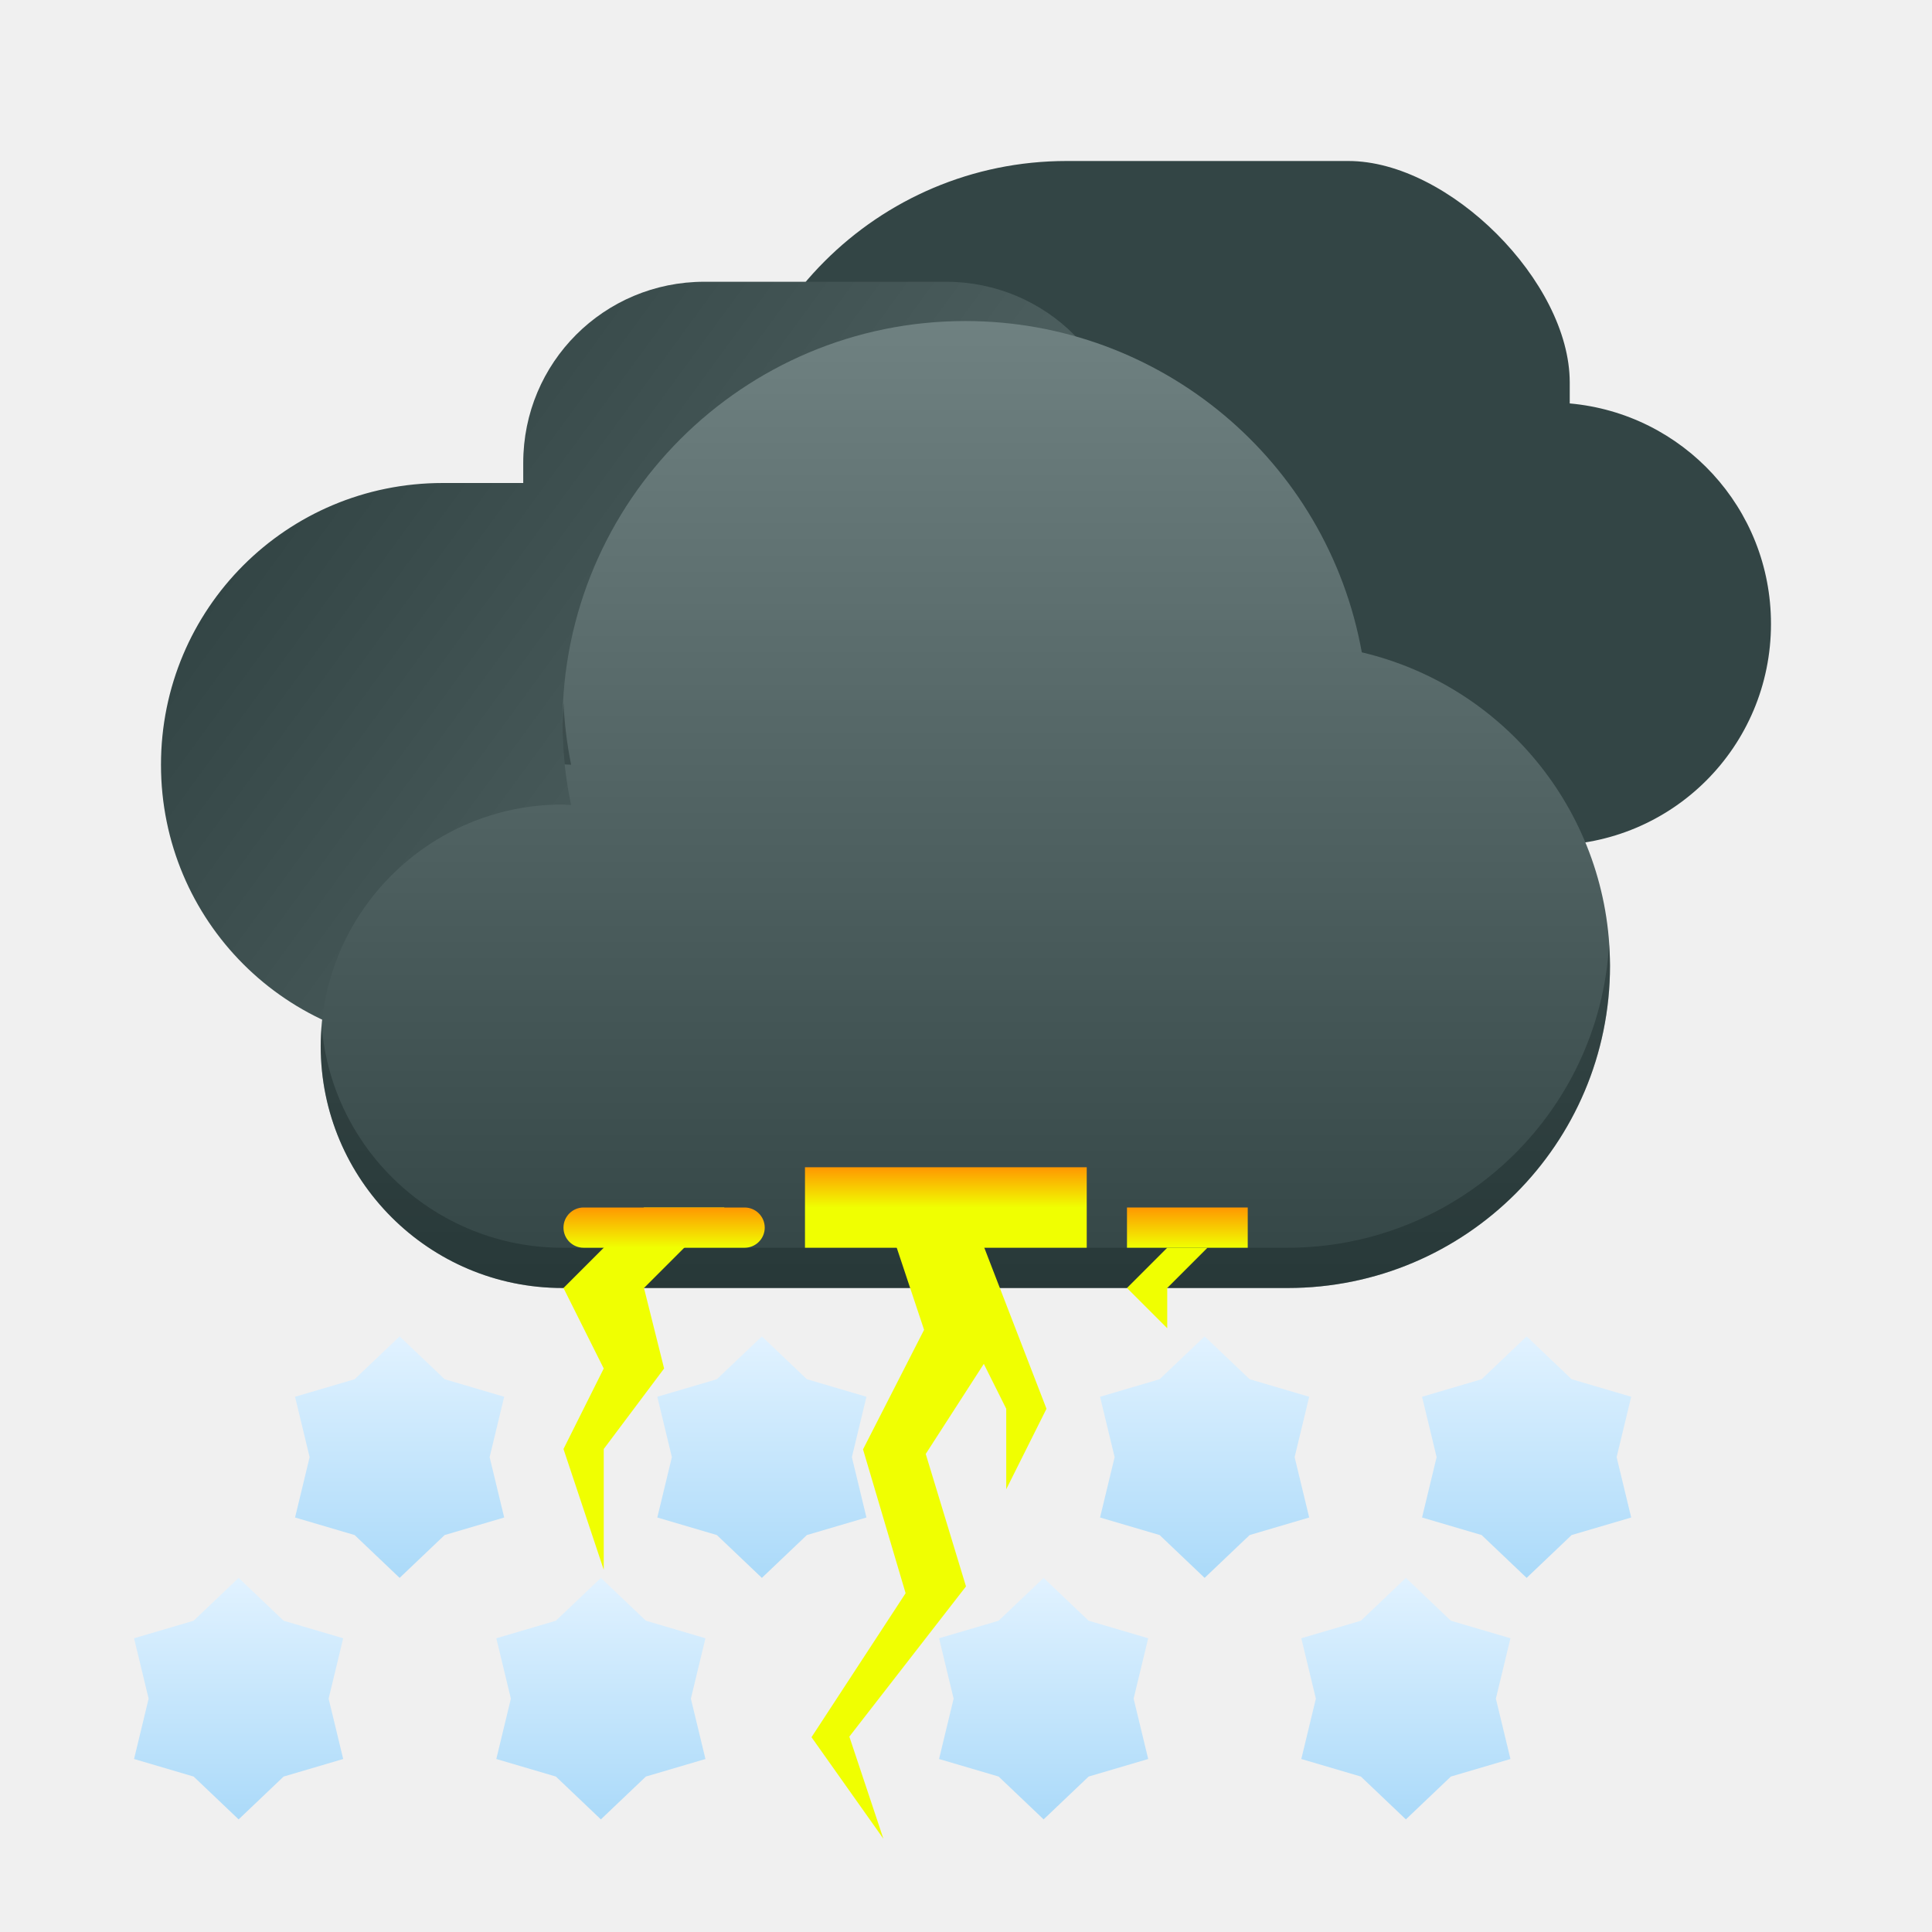
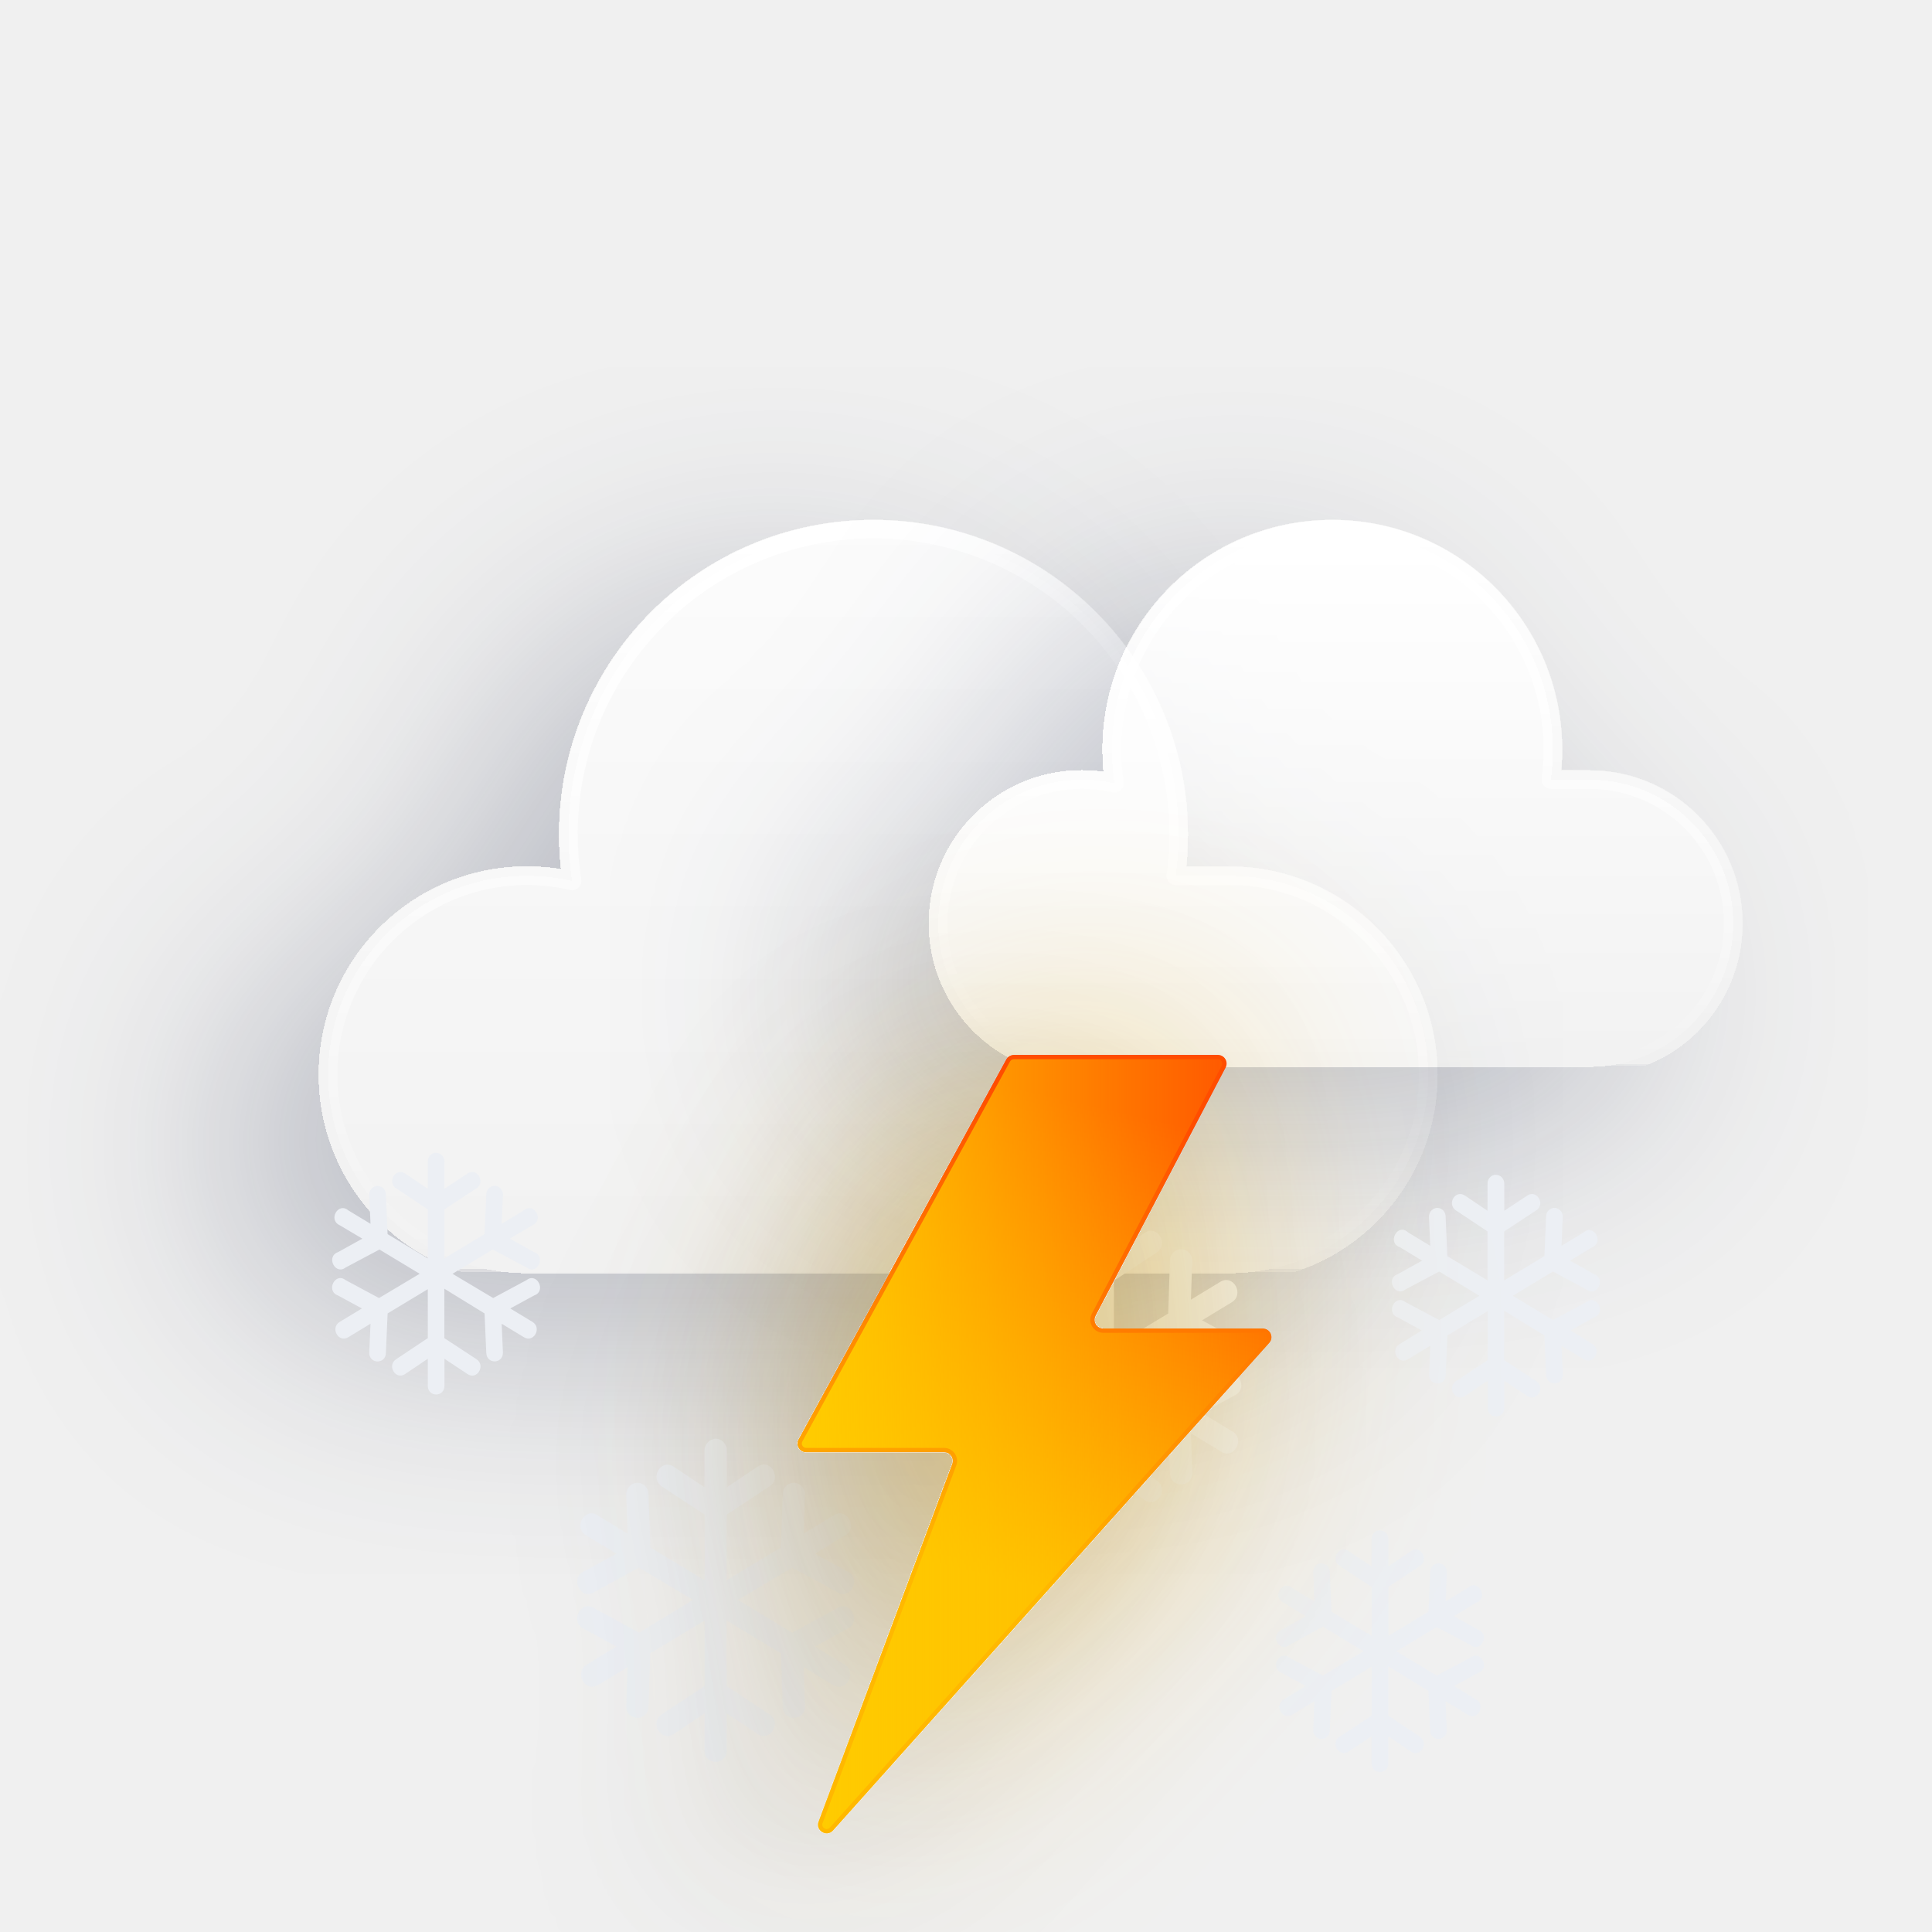
- <svg xmlns="http://www.w3.org/2000/svg" xmlns:xlink="http://www.w3.org/1999/xlink" width="48" height="48">
-   <defs>
-     <linearGradient id="0">
-       <stop stop-color="#f0ff01" />
-       <stop offset="1" stop-color="#ff9701" />
+ <svg xmlns="http://www.w3.org/2000/svg" xmlns:xlink="http://www.w3.org/1999/xlink" enable-background="new" viewBox="0 0 48 48" version="1.1" id="svg6">
+   <defs id="defs6">
+     <filter id="filter0_d_2_127" x="340" y="419" width="338" height="261" filterUnits="userSpaceOnUse" color-interpolation-filters="sRGB">
+       <feFlood flood-opacity="0" result="BackgroundImageFix" id="feFlood11" />
+       <feColorMatrix in="SourceAlpha" type="matrix" values="0 0 0 0 0 0 0 0 0 0 0 0 0 0 0 0 0 0 127 0" result="hardAlpha" id="feColorMatrix11" />
+       <feOffset dx="-21" dy="15" id="feOffset11" />
+       <feGaussianBlur stdDeviation="25" id="feGaussianBlur11" />
+       <feComposite in2="hardAlpha" operator="out" id="feComposite11" />
+       <feColorMatrix type="matrix" values="0 0 0 0 0.114 0 0 0 0 0.149 0 0 0 0 0.275 0 0 0 0.25 0" id="feColorMatrix12" />
+       <feBlend mode="normal" in2="BackgroundImageFix" result="effect1_dropShadow_2_127" id="feBlend12" />
+       <feBlend mode="normal" in="SourceGraphic" in2="effect1_dropShadow_2_127" result="shape" id="feBlend13" />
+     </filter>
+     <linearGradient id="paint0_linear_2_127" x1="530" y1="402.5" x2="530" y2="637.5" gradientUnits="userSpaceOnUse">
+       <stop stop-color="white" id="stop23" />
+       <stop offset="1" stop-color="white" stop-opacity="0" id="stop24" />
    </linearGradient>
-     <linearGradient xlink:href="#2" id="1" y1="511.798" x2="0" y2="535.798" gradientUnits="userSpaceOnUse" gradientTransform="translate(-5,-4)" />
-     <linearGradient id="2">
-       <stop stop-color="#6f8181" />
-       <stop offset="1" stop-color="#334545" />
+     <linearGradient id="paint1_linear_2_127" x1="530" y1="454" x2="530" y2="615" gradientUnits="userSpaceOnUse">
+       <stop stop-color="white" id="stop25" />
+       <stop offset="1" stop-color="white" stop-opacity="0" id="stop26" />
    </linearGradient>
-     <linearGradient xlink:href="#0" id="3" y1="529.798" x2="0" y2="528.798" gradientUnits="userSpaceOnUse" gradientTransform="translate(-4,0)" />
-     <linearGradient xlink:href="#0" id="4" y1="530.798" x2="0" y2="529.798" gradientUnits="userSpaceOnUse" gradientTransform="translate(-4,0)" />
-     <linearGradient gradientTransform="translate(384.5714,499.798)" xlink:href="#2" id="5" x1="34" y1="34" x2="8" y2="15" gradientUnits="userSpaceOnUse" />
-     <linearGradient id="6" x2="0" y1="529.8" y2="528.8" gradientUnits="userSpaceOnUse" xlink:href="#1" />
-     <linearGradient id="7" x2="0" y1="530.8" y2="529.8" gradientUnits="userSpaceOnUse" xlink:href="#1" />
-     <linearGradient id="8">
-       <stop stop-color="#abdaf9" />
-       <stop offset="1" stop-color="#e1f2ff" />
+     <mask id="path-1-inside-1_2_127" fill="#ffffff">
+       <path fill-rule="evenodd" clip-rule="evenodd" d="m 605.5,614.997 c 0.166,0.002 0.333,0.003 0.5,0.003 23.748,0 43,-19.252 43,-43 0,-23.748 -19.252,-43 -43,-43 -0.167,0 -0.334,10e-4 -0.5,0.003 V 529 h -11.109 c 0.402,-2.943 0.609,-5.947 0.609,-9 0,-36.451 -29.549,-66 -66,-66 -36.451,0 -66,29.549 -66,66 0,3.439 0.263,6.817 0.77,10.115 C 460.631,529.386 457.361,529 454,529 c -23.748,0 -43,19.252 -43,43 0,23.748 19.252,43 43,43 0.168,0 0.335,-10e-4 0.502,-0.003 L 454.5,615 h 151 z" id="path1-3" />
+     </mask>
+     <filter id="filter1_d_2_127" x="472" y="419" width="272" height="216.353" filterUnits="userSpaceOnUse" color-interpolation-filters="sRGB">
+       <feFlood flood-opacity="0" result="BackgroundImageFix" id="feFlood13" />
+       <feColorMatrix in="SourceAlpha" type="matrix" values="0 0 0 0 0 0 0 0 0 0 0 0 0 0 0 0 0 0 127 0" result="hardAlpha" id="feColorMatrix13" />
+       <feOffset dx="-21" dy="15" id="feOffset13" />
+       <feGaussianBlur stdDeviation="25" id="feGaussianBlur13" />
+       <feComposite in2="hardAlpha" operator="out" id="feComposite13" />
+       <feColorMatrix type="matrix" values="0 0 0 0 0.113 0 0 0 0 0.149 0 0 0 0 0.275 0 0 0 0.25 0" id="feColorMatrix14" />
+       <feBlend mode="normal" in2="BackgroundImageFix" result="effect1_dropShadow_2_127" id="feBlend14" />
+       <feBlend mode="normal" in="SourceGraphic" in2="effect1_dropShadow_2_127" result="shape" id="feBlend15" />
+     </filter>
+     <linearGradient id="paint2_linear_2_127" x1="637" y1="457.5" x2="637" y2="583.5" gradientUnits="userSpaceOnUse">
+       <stop stop-color="white" id="stop27" />
+       <stop offset="1" stop-color="white" stop-opacity="0" id="stop28" />
    </linearGradient>
-     <linearGradient xlink:href="#8" id="9" y1="539" x2="0" y2="533" gradientUnits="userSpaceOnUse" />
-     <linearGradient gradientTransform="translate(4,6)" xlink:href="#8" id="10" y1="539" x2="0" y2="533" gradientUnits="userSpaceOnUse" />
+     <linearGradient id="paint3_linear_2_127" x1="629" y1="454" x2="629" y2="570.353" gradientUnits="userSpaceOnUse">
+       <stop stop-color="white" id="stop29" />
+       <stop offset="1" stop-color="white" stop-opacity="0" id="stop30" />
+     </linearGradient>
+     <mask id="path-3-inside-2_2_127" fill="#ffffff">
+       <path fill-rule="evenodd" clip-rule="evenodd" d="m 683.563,570.351 c 0.12,10e-4 0.241,0.002 0.361,0.002 17.163,0 31.076,-13.913 31.076,-31.076 0,-17.162 -13.913,-31.075 -31.076,-31.075 -0.12,0 -0.241,0 -0.361,0.002 v -0.002 h -8.028 c 0.29,-2.127 0.44,-4.298 0.44,-6.505 0,-26.342 -21.355,-47.697 -47.698,-47.697 -26.342,0 -47.697,21.355 -47.697,47.697 0,2.486 0.19,4.927 0.556,7.31 -2.268,-0.527 -4.632,-0.805 -7.06,-0.805 -17.163,0 -31.076,13.913 -31.076,31.075 0,17.163 13.913,31.076 31.076,31.076 0.121,0 0.242,-10e-4 0.363,-0.002 l -0.002,0.002 h 109.126 z" id="path4-6" />
+     </mask>
+     <filter id="filter2_dd_2_127" x="421.002" y="537.031" width="253.4" height="149.955" filterUnits="userSpaceOnUse" color-interpolation-filters="sRGB">
+       <feFlood flood-opacity="0" result="BackgroundImageFix" id="feFlood15" />
+       <feColorMatrix in="SourceAlpha" type="matrix" values="0 0 0 0 0 0 0 0 0 0 0 0 0 0 0 0 0 0 127 0" result="hardAlpha" id="feColorMatrix15" />
+       <feOffset dx="-21" dy="15" id="feOffset15" />
+       <feGaussianBlur stdDeviation="25" id="feGaussianBlur15" />
+       <feComposite in2="hardAlpha" operator="out" id="feComposite15" />
+       <feColorMatrix type="matrix" values="0 0 0 0 0.113 0 0 0 0 0.149 0 0 0 0 0.275 0 0 0 0.25 0" id="feColorMatrix16" />
+       <feBlend mode="normal" in2="BackgroundImageFix" result="effect1_dropShadow_2_127" id="feBlend16" />
+       <feColorMatrix in="SourceAlpha" type="matrix" values="0 0 0 0 0 0 0 0 0 0 0 0 0 0 0 0 0 0 127 0" result="hardAlpha" id="feColorMatrix17" />
+       <feOffset dy="-7" id="feOffset17" />
+       <feGaussianBlur stdDeviation="20.5" id="feGaussianBlur17" />
+       <feComposite in2="hardAlpha" operator="out" id="feComposite17" />
+       <feColorMatrix type="matrix" values="0 0 0 0 0.138 0 0 0 0 0.741 0 0 0 0 1 0 0 0 0.3 0" id="feColorMatrix18" />
+       <feBlend mode="normal" in2="effect1_dropShadow_2_127" result="effect2_dropShadow_2_127" id="feBlend18" />
+       <feBlend mode="normal" in="SourceGraphic" in2="effect2_dropShadow_2_127" result="shape" id="feBlend19" />
+     </filter>
+     <linearGradient id="paint4_linear_2_127" x1="515.905" y1="573.585" x2="501.359" y2="621.404" gradientUnits="userSpaceOnUse">
+       <stop stop-color="#138EFF" id="stop31" />
+       <stop offset="1" stop-color="#00E0FF" id="stop32" />
+     </linearGradient>
+     <linearGradient id="paint5_linear_2_127" x1="515.905" y1="573.585" x2="501.359" y2="621.404" gradientUnits="userSpaceOnUse">
+       <stop stop-color="white" id="stop33" />
+       <stop offset="1" stop-color="white" stop-opacity="0" id="stop34" />
+     </linearGradient>
+     <linearGradient id="paint6_linear_2_127" x1="573.413" y1="573.585" x2="558.867" y2="621.404" gradientUnits="userSpaceOnUse">
+       <stop stop-color="#138EFF" id="stop35" />
+       <stop offset="1" stop-color="#00E0FF" id="stop36" />
+     </linearGradient>
+     <linearGradient id="paint7_linear_2_127" x1="573.413" y1="573.585" x2="558.867" y2="621.404" gradientUnits="userSpaceOnUse">
+       <stop stop-color="white" id="stop37" />
+       <stop offset="1" stop-color="white" stop-opacity="0" id="stop38" />
+     </linearGradient>
+     <linearGradient id="paint8_linear_2_127" x1="630.92" y1="573.585" x2="616.374" y2="621.404" gradientUnits="userSpaceOnUse">
+       <stop stop-color="#138EFF" id="stop39" />
+       <stop offset="1" stop-color="#00E0FF" id="stop40" />
+     </linearGradient>
+     <linearGradient id="paint9_linear_2_127" x1="630.92" y1="573.585" x2="616.374" y2="621.404" gradientUnits="userSpaceOnUse">
+       <stop stop-color="white" id="stop41" />
+       <stop offset="1" stop-color="white" stop-opacity="0" id="stop42" />
+     </linearGradient>
+     <filter id="filter3_dd_2_127" x="436.175" y="582.551" width="186.972" height="149.955" filterUnits="userSpaceOnUse" color-interpolation-filters="sRGB">
+       <feFlood flood-opacity="0" result="BackgroundImageFix" id="feFlood19" />
+       <feColorMatrix in="SourceAlpha" type="matrix" values="0 0 0 0 0 0 0 0 0 0 0 0 0 0 0 0 0 0 127 0" result="hardAlpha" id="feColorMatrix19" />
+       <feOffset dx="-21" dy="15" id="feOffset19" />
+       <feGaussianBlur stdDeviation="25" id="feGaussianBlur19" />
+       <feComposite in2="hardAlpha" operator="out" id="feComposite19" />
+       <feColorMatrix type="matrix" values="0 0 0 0 0.113 0 0 0 0 0.149 0 0 0 0 0.275 0 0 0 0.25 0" id="feColorMatrix20" />
+       <feBlend mode="normal" in2="BackgroundImageFix" result="effect1_dropShadow_2_127" id="feBlend20" />
+       <feColorMatrix in="SourceAlpha" type="matrix" values="0 0 0 0 0 0 0 0 0 0 0 0 0 0 0 0 0 0 127 0" result="hardAlpha" id="feColorMatrix21" />
+       <feOffset dy="-7" id="feOffset21" />
+       <feGaussianBlur stdDeviation="20.5" id="feGaussianBlur21" />
+       <feComposite in2="hardAlpha" operator="out" id="feComposite21" />
+       <feColorMatrix type="matrix" values="0 0 0 0 0.138 0 0 0 0 0.741 0 0 0 0 1 0 0 0 0.3 0" id="feColorMatrix22" />
+       <feBlend mode="normal" in2="effect1_dropShadow_2_127" result="effect2_dropShadow_2_127" id="feBlend22" />
+       <feBlend mode="normal" in="SourceGraphic" in2="effect2_dropShadow_2_127" result="shape" id="feBlend23" />
+     </filter>
+     <linearGradient id="paint10_linear_2_127" x1="531.079" y1="619.105" x2="516.533" y2="666.925" gradientUnits="userSpaceOnUse">
+       <stop stop-color="#138EFF" id="stop43" />
+       <stop offset="1" stop-color="#00E0FF" id="stop44" />
+     </linearGradient>
+     <linearGradient id="paint11_linear_2_127" x1="531.079" y1="619.105" x2="516.533" y2="666.925" gradientUnits="userSpaceOnUse">
+       <stop stop-color="white" id="stop45" />
+       <stop offset="1" stop-color="white" stop-opacity="0" id="stop46" />
+     </linearGradient>
+     <linearGradient id="paint12_linear_2_127" x1="579.666" y1="619.105" x2="565.12" y2="666.925" gradientUnits="userSpaceOnUse">
+       <stop stop-color="#138EFF" id="stop47" />
+       <stop offset="1" stop-color="#00E0FF" id="stop48" />
+     </linearGradient>
+     <linearGradient id="paint13_linear_2_127" x1="579.666" y1="619.105" x2="565.12" y2="666.925" gradientUnits="userSpaceOnUse">
+       <stop stop-color="white" id="stop49" />
+       <stop offset="1" stop-color="white" stop-opacity="0" id="stop50" />
+     </linearGradient>
+     <filter id="filter0_dd_2_148" x="417.369" y="464" width="241.162" height="305.265" filterUnits="userSpaceOnUse" color-interpolation-filters="sRGB">
+       <feFlood flood-opacity="0" result="BackgroundImageFix" id="feFlood8" />
+       <feColorMatrix in="SourceAlpha" type="matrix" values="0 0 0 0 0 0 0 0 0 0 0 0 0 0 0 0 0 0 127 0" result="hardAlpha" id="feColorMatrix8" />
+       <feOffset dx="-21" dy="15" id="feOffset8" />
+       <feGaussianBlur stdDeviation="25" id="feGaussianBlur8" />
+       <feComposite in2="hardAlpha" operator="out" id="feComposite8" />
+       <feColorMatrix type="matrix" values="0 0 0 0 0.113 0 0 0 0 0.149 0 0 0 0 0.275 0 0 0 0.25 0" id="feColorMatrix9" />
+       <feBlend mode="normal" in2="BackgroundImageFix" result="effect1_dropShadow_2_148" id="feBlend9" />
+       <feColorMatrix in="SourceAlpha" type="matrix" values="0 0 0 0 0 0 0 0 0 0 0 0 0 0 0 0 0 0 127 0" result="hardAlpha" id="feColorMatrix10" />
+       <feOffset id="feOffset10" />
+       <feGaussianBlur stdDeviation="30.5" id="feGaussianBlur10" />
+       <feComposite in2="hardAlpha" operator="out" id="feComposite10" />
+       <feColorMatrix type="matrix" values="0 0 0 0 1 0 0 0 0 0.722 0 0 0 0 0.004 0 0 0 0.49 0" id="feColorMatrix11-3" />
+       <feBlend mode="normal" in2="effect1_dropShadow_2_148" result="effect2_dropShadow_2_148" id="feBlend11" />
+       <feBlend mode="normal" in="SourceGraphic" in2="effect2_dropShadow_2_148" result="shape" id="feBlend12-6" />
+     </filter>
+     <linearGradient id="paint0_linear_2_148" x1="554.5" y1="536" x2="529.5" y2="644.5" gradientUnits="userSpaceOnUse">
+       <stop stop-color="#FF4D00" id="stop16" />
+       <stop offset="1" stop-color="#FFB800" id="stop17" />
+     </linearGradient>
+     <linearGradient xlink:href="#linearGradient1" id="linearGradient2" x1="488.383" y1="614.619" x2="597.522" y2="614.619" gradientUnits="userSpaceOnUse" />
+     <linearGradient id="linearGradient1">
+       <stop style="stop-color:#ffcc00;stop-opacity:1;" offset="0" id="stop1" />
+       <stop style="stop-color:#ffcc00;stop-opacity:0;" offset="1" id="stop2" />
+     </linearGradient>
+     <linearGradient id="paint1_linear_2_148" x1="521" y1="643" x2="566.5" y2="545.5" gradientUnits="userSpaceOnUse">
+       <stop stop-color="white" id="stop18" offset="0" style="stop-color:#ffcc00;stop-opacity:1;" />
+       <stop offset="1" stop-color="white" stop-opacity="0" id="stop19" style="stop-color:#ffcc00;stop-opacity:1" />
+     </linearGradient>
  </defs>
-   <g transform="translate(-384.5714,-499.798)">
-     <g transform="translate(0,-4)">
-       <path d="m 411.071,507.798 c -4.694,-10e-6 -8.5,3.806 -8.5,8.5 -1e-5,4.694 1.545,8.5 1.545,8.5 l 18.955,0 c 3.047,0 5.5,-2.453 5.5,-5.5 0,-2.878 -2.189,-5.225 -5,-5.477 l 0,-0.523 c 0,-2.5 -3,-5.5 -5.5,-5.5 0,0 -4.995,-3.1e-4 -7,0 z" fill="#334545" />
-       <path d="m 402.071,510.798 c -2.493,0 -4.5,2.007 -4.5,4.5 l 0,0.5 -2,0 c -3.878,0 -7,3.122 -7,7 0,3.878 3.122,7 7,7 l 16,0 c 3.878,0 7,-3.122 7,-7 0,-3.537 -2.601,-6.438 -6,-6.922 l 0,-0.578 c 0,-2.493 -2.007,-4.5 -4.5,-4.5 l -6,0 z" fill="url(#5)" />
-     </g>
-     <g>
-       <path d="m 390.5,539 1.118,1.064 1.48,0.436 -0.362,1.5 0.362,1.5 -1.48,0.436 -1.118,1.064 -1.118,-1.064 -1.48,-0.436 0.362,-1.5 -0.362,-1.5 1.48,-0.436 z" fill="url(#10)" />
-       <path d="m 394.5,533 1.118,1.064 1.48,0.436 -0.362,1.5 0.362,1.5 -1.48,0.436 -1.118,1.064 -1.118,-1.064 -1.48,-0.436 0.362,-1.5 -0.362,-1.5 1.48,-0.436 z" fill="url(#9)" />
-       <path d="m 399.5,539 1.118,1.064 1.48,0.436 -0.362,1.5 0.362,1.5 -1.48,0.436 -1.118,1.064 -1.118,-1.064 -1.48,-0.436 0.362,-1.5 -0.362,-1.5 1.48,-0.436 z" fill="url(#10)" />
-       <path d="m 403.5,533 1.118,1.064 1.48,0.436 -0.362,1.5 0.362,1.5 -1.48,0.436 -1.118,1.064 -1.118,-1.064 -1.48,-0.436 0.362,-1.5 -0.362,-1.5 1.48,-0.436 z" fill="url(#9)" />
-       <path d="m 410.5,539 1.118,1.064 1.48,0.436 -0.362,1.5 0.362,1.5 -1.48,0.436 -1.118,1.064 -1.118,-1.064 -1.48,-0.436 0.362,-1.5 -0.362,-1.5 1.48,-0.436 z" fill="url(#10)" />
-       <path d="m 414.5,533 1.118,1.064 1.48,0.436 -0.362,1.5 0.362,1.5 -1.48,0.436 -1.118,1.064 -1.118,-1.064 -1.48,-0.436 0.362,-1.5 -0.362,-1.5 1.48,-0.436 z" fill="url(#9)" />
-       <path d="m 419.5,539 1.118,1.064 1.48,0.436 -0.362,1.5 0.362,1.5 -1.48,0.436 -1.118,1.064 -1.118,-1.064 -1.48,-0.436 0.362,-1.5 -0.362,-1.5 1.48,-0.436 z" fill="url(#10)" />
-       <path d="m 422.5,533 1.118,1.064 1.48,0.436 -0.362,1.5 0.362,1.5 -1.48,0.436 -1.118,1.064 -1.118,-1.064 -1.48,-0.436 0.362,-1.5 -0.362,-1.5 1.48,-0.436 z" fill="url(#9)" />
-     </g>
-     <g color="#4d4d4d">
-       <path d="m 408.555,507.774 a 10.01,10.01 0 0 1 9.85,8.231 8.008,8.008 0 0 1 6.166,7.785 8.008,8.008 0 0 1 -8.008,8.008 l -18.018,0 a 6.006,6.006 0 0 1 -6.006,-6.006 6.006,6.006 0 0 1 6.006,-6.006 6.006,6.006 0 0 1 0.215,0.012 10.01,10.01 0 0 1 -0.215,-2.014 10.01,10.01 0 0 1 10.01,-10.01 z" fill="url(#1)" />
-       <path d="m 398.571,517.261 a 10.01,10.01 0 0 0 -0.025,0.523 10.01,10.01 0 0 0 0.055,1.006 6.006,6.006 0 0 1 0.16,0.008 10.01,10.01 0 0 1 -0.189,-1.537 z m 25.977,6.021 a 8.008,8.008 0 0 1 -7.984,7.516 l -18.018,0 a 6.006,6.006 0 0 1 -5.982,-5.496 6.006,6.006 0 0 0 -0.023,0.49 6.006,6.006 0 0 0 6.006,6.006 l 18.018,0 a 8.008,8.008 0 0 0 8.008,-8.008 8.008,8.008 0 0 0 -0.023,-0.508 z" opacity="0.4" fill="#172525" />
-     </g>
-     <g fill="#f0ff01">
-       <path d="m 406.306,529.165 0.316,0.947 0.908,2.725 -1.517,2.97 1.058,3.574 -2.338,3.577 1.786,2.523 -0.846,-2.537 2.898,-3.732 -1,-3.291 1.443,-2.238 0.557,1.115 0,2 1,-2 -2.053,-5.316 z" shape-rendering="auto" mix-blend-mode="normal" color-interpolation-filters="linearRGB" isolation="auto" white-space="normal" solid-opacity="1" image-rendering="auto" solid-color="#000000" color="#000000" color-rendering="auto" color-interpolation="sRGB" />
-       <path d="m 400.571,529.798 -2,2 1,2 -1,2 1,3 0,-3 1.5,-2 -0.5,-2 2,-2 z" />
-       <path d="m 413.571,530.798 -1,1 1,1 0,-1 1,-1 z" />
-     </g>
-     <rect width="7" height="2" x="404.571" y="528.798" ry="1" rx="0" fill="url(#3)" />
-     <g fill="url(#4)">
-       <rect width="3" height="1" x="412.571" y="529.798" ry="0.5" rx="0" />
-       <rect width="5" height="1" x="398.571" y="529.798" rx="0.5" />
-     </g>
+   <g filter="url(#filter0_d_2_127)" data-figma-bg-blur-radius="14" id="g3" transform="matrix(0.1148303,0,0,0.1148303,-39.04231,-38.98579)">
+     <mask id="mask2" fill="#ffffff">
+       <path fill-rule="evenodd" clip-rule="evenodd" d="m 605.5,614.997 c 0.166,0.002 0.333,0.003 0.5,0.003 23.748,0 43,-19.252 43,-43 0,-23.748 -19.252,-43 -43,-43 -0.167,0 -0.334,10e-4 -0.5,0.003 V 529 h -11.109 c 0.402,-2.943 0.609,-5.947 0.609,-9 0,-36.451 -29.549,-66 -66,-66 -36.451,0 -66,29.549 -66,66 0,3.439 0.263,6.817 0.77,10.115 C 460.631,529.386 457.361,529 454,529 c -23.748,0 -43,19.252 -43,43 0,23.748 19.252,43 43,43 0.168,0 0.335,-10e-4 0.502,-0.003 L 454.5,615 h 151 z" id="path2-7" />
+     </mask>
+     <path fill-rule="evenodd" clip-rule="evenodd" d="m 605.5,614.997 c 0.166,0.002 0.333,0.003 0.5,0.003 23.748,0 43,-19.252 43,-43 0,-23.748 -19.252,-43 -43,-43 -0.167,0 -0.334,10e-4 -0.5,0.003 V 529 h -11.109 c 0.402,-2.943 0.609,-5.947 0.609,-9 0,-36.451 -29.549,-66 -66,-66 -36.451,0 -66,29.549 -66,66 0,3.439 0.263,6.817 0.77,10.115 C 460.631,529.386 457.361,529 454,529 c -23.748,0 -43,19.252 -43,43 0,23.748 19.252,43 43,43 0.168,0 0.335,-10e-4 0.502,-0.003 L 454.5,615 h 151 z" shape-rendering="crispEdges" id="path3-5" style="fill:url(#paint0_linear_2_127)" />
+     <path d="m 605.5,614.997 0.023,-2 c -0.535,-0.006 -1.049,0.202 -1.429,0.578 -0.38,0.376 -0.594,0.888 -0.594,1.422 z m 0,-85.994 h -2 c 0,0.534 0.214,1.046 0.594,1.422 0.38,0.376 0.894,0.584 1.429,0.578 z m 0,-0.003 h 2 c 0,-1.105 -0.895,-2 -2,-2 z m -11.109,0 -1.981,-0.27 c -0.078,0.572 0.095,1.15 0.475,1.585 0.38,0.435 0.929,0.685 1.506,0.685 z m -130.621,1.115 -0.452,1.948 c 0.646,0.15 1.325,-0.03 1.812,-0.481 0.487,-0.452 0.718,-1.115 0.617,-1.771 z m -9.268,84.882 1.57,1.24 c 0.477,-0.605 0.565,-1.43 0.225,-2.122 -0.34,-0.692 -1.047,-1.127 -1.818,-1.118 z M 454.5,615 l -1.569,-1.24 c -0.476,0.602 -0.565,1.422 -0.231,2.112 0.334,0.69 1.033,1.128 1.8,1.128 z m 151,0 v 2 c 1.105,0 2,-0.895 2,-2 z m -0.023,1.997 c 0.174,0.002 0.348,0.003 0.523,0.003 v -4 c -0.159,0 -0.318,-10e-4 -0.477,-0.003 z M 606,617 c 24.853,0 45,-20.147 45,-45 h -4 c 0,22.644 -18.356,41 -41,41 z m 45,-45 c 0,-24.853 -20.147,-45 -45,-45 v 4 c 22.644,0 41,18.356 41,41 z m -45,-45 c -0.174,0 -0.349,10e-4 -0.523,0.003 l 0.046,4 C 605.682,531.001 605.841,531 606,531 Z m -2.5,2 v 0.003 h 4 V 529 Z m -9.109,2 H 605.5 v -4 h -11.109 z m 1.982,-1.73 C 596.787,526.238 597,523.143 597,520 h -4 c 0,2.962 -0.201,5.876 -0.59,8.73 z M 597,520 c 0,-37.555 -30.445,-68 -68,-68 v 4 c 35.346,0 64,28.654 64,64 z m -68,-68 c -37.555,0 -68,30.445 -68,68 h 4 c 0,-35.346 28.654,-64 64,-64 z m -68,68 c 0,3.542 0.271,7.021 0.793,10.419 l 3.954,-0.608 C 465.255,526.614 465,523.337 465,520 Z m 3.223,8.167 C 460.937,527.403 457.514,527 454,527 v 4 c 3.207,0 6.326,0.368 9.318,1.063 z M 454,527 c -24.853,0 -45,20.147 -45,45 h 4 c 0,-22.644 18.356,-41 41,-41 z m -45,45 c 0,24.853 20.147,45 45,45 v -4 c -22.644,0 -41,-18.356 -41,-41 z m 45,45 c 0.175,0 0.35,-10e-4 0.525,-0.003 l -0.046,-4 C 454.32,612.999 454.16,613 454,613 Z m 2.069,-0.76 0.003,-0.003 -3.139,-2.48 -0.002,0.003 z M 605.5,613 h -151 v 4 h 151 z m -2,1.997 V 615 h 4 v -0.003 z" id="path5-3" style="fill:url(#paint1_linear_2_127)" />
+   </g>
+   <g filter="url(#filter1_d_2_127)" data-figma-bg-blur-radius="14" id="g6-5" transform="matrix(0.1148303,0,0,0.1148303,-39.04231,-38.98579)">
+     <mask id="mask6" fill="#ffffff">
+       <path fill-rule="evenodd" clip-rule="evenodd" d="m 683.563,570.351 c 0.12,10e-4 0.241,0.002 0.361,0.002 17.163,0 31.076,-13.913 31.076,-31.076 0,-17.162 -13.913,-31.075 -31.076,-31.075 -0.12,0 -0.241,0 -0.361,0.002 v -0.002 h -8.028 c 0.29,-2.127 0.44,-4.298 0.44,-6.505 0,-26.342 -21.355,-47.697 -47.698,-47.697 -26.342,0 -47.697,21.355 -47.697,47.697 0,2.486 0.19,4.927 0.556,7.31 -2.268,-0.527 -4.632,-0.805 -7.06,-0.805 -17.163,0 -31.076,13.913 -31.076,31.075 0,17.163 13.913,31.076 31.076,31.076 0.121,0 0.242,-10e-4 0.363,-0.002 l -0.002,0.002 h 109.126 z" id="path6-6" />
+     </mask>
+     <path fill-rule="evenodd" clip-rule="evenodd" d="m 683.563,570.351 c 0.12,10e-4 0.241,0.002 0.361,0.002 17.163,0 31.076,-13.913 31.076,-31.076 0,-17.162 -13.913,-31.075 -31.076,-31.075 -0.12,0 -0.241,0 -0.361,0.002 v -0.002 h -8.028 c 0.29,-2.127 0.44,-4.298 0.44,-6.505 0,-26.342 -21.355,-47.697 -47.698,-47.697 -26.342,0 -47.697,21.355 -47.697,47.697 0,2.486 0.19,4.927 0.556,7.31 -2.268,-0.527 -4.632,-0.805 -7.06,-0.805 -17.163,0 -31.076,13.913 -31.076,31.075 0,17.163 13.913,31.076 31.076,31.076 0.121,0 0.242,-10e-4 0.363,-0.002 l -0.002,0.002 h 109.126 z" shape-rendering="crispEdges" id="path7" style="fill:url(#paint2_linear_2_127)" />
+     <path d="m 683.563,570.351 0.023,-2 c -0.534,-0.006 -1.049,0.202 -1.429,0.578 -0.38,0.375 -0.594,0.887 -0.594,1.422 z m 0,-62.147 h -2 c 0,0.534 0.214,1.046 0.594,1.422 0.38,0.376 0.894,0.584 1.429,0.578 z m 0,-0.002 h 2 c 0,-1.105 -0.895,-2 -2,-2 z m -8.028,0 -1.982,-0.271 c -0.078,0.573 0.096,1.151 0.475,1.586 0.38,0.435 0.929,0.685 1.507,0.685 z m -94.399,0.805 -0.452,1.948 c 0.646,0.151 1.325,-0.03 1.812,-0.481 0.487,-0.451 0.718,-1.115 0.617,-1.771 z m -6.697,61.344 1.569,1.239 c 0.478,-0.605 0.565,-1.43 0.225,-2.122 -0.34,-0.691 -1.047,-1.126 -1.817,-1.117 z m -0.002,0.002 -1.57,-1.239 c -0.475,0.601 -0.564,1.421 -0.23,2.111 0.334,0.69 1.033,1.128 1.8,1.128 z m 109.126,0 v 2 c 1.105,0 2,-0.895 2,-2 z m -0.023,1.998 c 0.128,10e-4 0.256,0.002 0.384,0.002 v -4 c -0.113,0 -0.225,-10e-4 -0.338,-0.002 z m 0.384,0.002 c 18.268,0 33.076,-14.809 33.076,-33.076 h -4 c 0,16.058 -13.018,29.076 -29.076,29.076 z M 717,539.277 c 0,-18.267 -14.808,-33.075 -33.076,-33.075 v 4 c 16.058,0 29.076,13.017 29.076,29.075 z m -33.076,-33.075 c -0.128,0 -0.256,0 -0.384,0.002 l 0.046,4 c 0.113,-0.002 0.225,-0.002 0.338,-0.002 z m -2.361,2 v 0.002 h 4 v -0.002 z m -6.028,2 h 8.028 v -4 h -8.028 z m 1.982,-1.73 c 0.302,-2.216 0.458,-4.478 0.458,-6.775 h -4 c 0,2.116 -0.144,4.197 -0.422,6.234 z m 0.458,-6.775 C 677.975,474.25 655.724,452 628.277,452 v 4 c 25.238,0 45.698,20.459 45.698,45.697 z M 628.277,452 c -27.447,0 -49.697,22.25 -49.697,49.697 h 4 C 582.58,476.459 603.039,456 628.277,456 Z m -49.697,49.697 c 0,2.588 0.198,5.131 0.58,7.614 l 3.953,-0.608 c -0.351,-2.282 -0.533,-4.622 -0.533,-7.006 z m 3.009,5.362 c -2.416,-0.561 -4.931,-0.857 -7.513,-0.857 v 4 c 2.275,0 4.487,0.261 6.608,0.753 z m -7.513,-0.857 C 555.808,506.202 541,521.01 541,539.277 h 4 c 0,-16.058 13.018,-29.075 29.076,-29.075 z M 541,539.277 c 0,18.267 14.808,33.076 33.076,33.076 v -4 C 558.018,568.353 545,555.335 545,539.277 Z m 33.076,33.076 c 0.128,0 0.257,-10e-4 0.385,-0.002 l -0.045,-4 c -0.113,10e-4 -0.227,0.002 -0.34,0.002 z m 1.931,-0.761 0.001,-0.002 -3.139,-2.478 -0.002,0.002 z m 107.556,-3.239 H 574.437 v 4 h 109.126 z m -2,1.998 v 0.002 h 4 v -0.002 z" id="path8" style="fill:url(#paint3_linear_2_127)" />
+   </g>
+   <g transform="matrix(2.2488,0,0,2.2488,0.0457824,2.41471)" id="g2">
+     <path d="M 4.777,11.663 C 4.734,11.674 4.704,11.715 4.706,11.762 V 12.06 L 4.455,11.891 C 4.351,11.822 4.252,11.985 4.356,12.055 l 0.35,0.233 v 0.541 L 4.262,12.561 4.243,12.125 c 0,-0.063 -0.055,-0.109 -0.113,-0.094 -0.043,0.011 -0.073,0.052 -0.071,0.099 l 0.014,0.317 -0.246,-0.149 c -0.11,-0.094 -0.225,0.105 -0.095,0.164 l 0.251,0.149 -0.269,0.149 c -0.137,0.048 -0.03,0.26 0.085,0.169 l 0.373,-0.198 0.444,0.268 -0.449,0.268 -0.369,-0.198 c -0.115,-0.092 -0.222,0.12 -0.085,0.169 l 0.265,0.144 -0.246,0.149 C 3.625,13.597 3.719,13.766 3.827,13.7 l 0.246,-0.149 -0.014,0.317 c -0.004,0.13 0.182,0.134 0.184,0.005 l 0.019,-0.436 0.444,-0.268 v 0.541 l -0.35,0.233 c -0.105,0.069 -0.005,0.234 0.099,0.164 l 0.251,-0.169 v 0.298 c 0,0.129 0.184,0.129 0.184,0 v -0.298 l 0.255,0.169 c 0.104,0.071 0.204,-0.095 0.099,-0.164 L 4.889,13.71 v -0.546 l 0.444,0.273 0.019,0.436 c 0.004,0.128 0.187,0.124 0.184,-0.005 L 5.522,13.551 5.768,13.7 C 5.875,13.766 5.97,13.598 5.863,13.531 L 5.617,13.382 5.882,13.238 c 0.137,-0.048 0.03,-0.26 -0.085,-0.169 l -0.369,0.198 -0.449,-0.268 0.444,-0.268 0.373,0.198 c 0.115,0.092 0.222,-0.12 0.085,-0.169 L 5.612,12.611 5.863,12.462 C 5.994,12.404 5.878,12.204 5.768,12.298 L 5.522,12.447 5.536,12.13 C 5.54,12.063 5.479,12.012 5.418,12.031 5.378,12.043 5.351,12.082 5.352,12.125 L 5.333,12.561 4.889,12.829 V 12.288 L 5.244,12.055 C 5.348,11.986 5.249,11.822 5.145,11.891 L 4.89,12.06 v -0.298 c 0.001,-0.055 -0.042,-0.101 -0.095,-0.099 -0.006,-10e-4 -0.013,-10e-4 -0.019,0 z m 11.713,0.243 c -0.045,0.009 -0.078,0.051 -0.076,0.099 v 0.298 l -0.251,-0.169 c -0.104,-0.068 -0.202,0.094 -0.099,0.164 l 0.35,0.233 v 0.541 L 15.97,12.804 15.951,12.368 c 0,-0.063 -0.055,-0.109 -0.113,-0.094 -0.043,0.011 -0.073,0.052 -0.071,0.099 l 0.014,0.317 -0.246,-0.149 c -0.113,-0.108 -0.235,0.115 -0.09,0.164 l 0.246,0.149 -0.269,0.149 c -0.137,0.048 -0.03,0.26 0.085,0.169 l 0.373,-0.198 0.444,0.268 -0.444,0.268 -0.373,-0.198 c -0.115,-0.092 -0.222,0.12 -0.085,0.169 l 0.265,0.144 -0.241,0.149 c -0.115,0.06 -0.019,0.239 0.09,0.169 l 0.246,-0.149 -0.014,0.317 c -0.004,0.13 0.182,0.134 0.184,0.005 l 0.019,-0.436 0.444,-0.268 v 0.541 l -0.35,0.233 c -0.104,0.069 -0.005,0.233 0.099,0.164 l 0.251,-0.169 v 0.298 c 0,0.129 0.184,0.129 0.184,0 v -0.298 l 0.255,0.169 c 0.104,0.069 0.203,-0.094 0.099,-0.164 l -0.355,-0.233 v -0.546 l 0.444,0.273 0.019,0.436 c 0.004,0.128 0.187,0.123 0.184,-0.005 l -0.014,-0.317 0.246,0.149 c 0.107,0.066 0.202,-0.103 0.095,-0.169 l -0.241,-0.149 0.26,-0.144 c 0.137,-0.048 0.03,-0.26 -0.085,-0.169 l -0.369,0.198 -0.444,-0.268 0.444,-0.268 0.369,0.198 c 0.115,0.092 0.222,-0.12 0.085,-0.169 l -0.265,-0.149 0.246,-0.149 c 0.131,-0.058 0.015,-0.258 -0.095,-0.164 l -0.246,0.149 0.014,-0.317 c 0.003,-0.065 -0.054,-0.114 -0.113,-0.099 -0.042,0.01 -0.071,0.049 -0.071,0.094 l -0.019,0.436 -0.444,0.268 v -0.541 l 0.355,-0.233 c 0.103,-0.07 0.004,-0.232 -0.099,-0.164 l -0.255,0.169 V 12.005 C 16.6,11.952 16.56,11.907 16.509,11.906 H 16.5 16.491 Z m -4.354,0.337 c -0.058,0.015 -0.098,0.071 -0.095,0.134 v 0.397 l -0.34,-0.228 c -0.139,-0.093 -0.271,0.126 -0.132,0.218 l 0.473,0.312 v 0.729 l -0.596,-0.362 -0.024,-0.59 c -0.002,-0.078 -0.069,-0.136 -0.142,-0.124 -0.064,0.01 -0.11,0.071 -0.104,0.139 l 0.014,0.417 -0.326,-0.198 c -0.145,-0.086 -0.268,0.142 -0.123,0.228 l 0.326,0.198 -0.355,0.193 c -0.168,0.071 -0.038,0.332 0.113,0.228 l 0.496,-0.268 0.596,0.357 -0.596,0.362 -0.496,-0.268 c -0.152,-0.104 -0.282,0.157 -0.113,0.228 l 0.355,0.193 -0.326,0.198 c -0.161,0.08 -0.024,0.329 0.123,0.223 l 0.326,-0.198 -0.014,0.422 c -0.018,0.183 0.25,0.193 0.246,0.01 l 0.024,-0.585 0.596,-0.362 v 0.724 l -0.473,0.312 c -0.138,0.093 -0.006,0.31 0.132,0.218 l 0.34,-0.228 v 0.402 c -0.013,0.185 0.259,0.185 0.246,0 v -0.402 l 0.34,0.228 c 0.138,0.092 0.27,-0.125 0.132,-0.218 L 12.286,14.97 v -0.724 l 0.6,0.362 0.019,0.585 c -0.004,0.184 0.263,0.173 0.246,-0.01 l -0.014,-0.422 0.326,0.198 c 0.147,0.106 0.284,-0.143 0.123,-0.223 l -0.326,-0.198 0.355,-0.193 c 0.168,-0.071 0.038,-0.332 -0.113,-0.228 l -0.492,0.268 -0.6,-0.357 0.6,-0.362 0.492,0.268 c 0.152,0.104 0.282,-0.157 0.113,-0.228 l -0.355,-0.193 0.326,-0.198 c 0.145,-0.086 0.022,-0.314 -0.123,-0.228 l -0.326,0.198 0.014,-0.417 c 0.007,-0.084 -0.063,-0.152 -0.142,-0.139 -0.059,0.01 -0.102,0.062 -0.104,0.124 l -0.019,0.585 -0.6,0.362 v -0.724 l 0.473,-0.312 c 0.138,-0.093 0.006,-0.311 -0.132,-0.218 l -0.34,0.228 V 12.377 C 12.29,12.298 12.225,12.234 12.15,12.243 Z m -4.264,2.579 c -0.005,0.001 -0.01,0.003 -0.014,0.005 -0.057,0.014 -0.096,0.068 -0.095,0.129 v 0.402 L 7.423,15.13 C 7.284,15.037 7.152,15.256 7.291,15.348 l 0.473,0.312 v 0.724 l -0.6,-0.362 -0.019,-0.585 c 0,-0.085 -0.078,-0.147 -0.156,-0.124 -0.056,0.017 -0.094,0.073 -0.09,0.134 L 6.913,15.869 6.587,15.671 C 6.44,15.565 6.303,15.814 6.464,15.894 l 0.326,0.198 -0.355,0.193 c -0.168,0.071 -0.038,0.332 0.113,0.228 L 7.04,16.245 7.636,16.602 7.04,16.964 6.548,16.696 C 6.396,16.592 6.266,16.853 6.435,16.924 l 0.355,0.193 -0.326,0.198 c -0.145,0.086 -0.022,0.314 0.123,0.228 l 0.326,-0.198 -0.014,0.417 c -0.018,0.18 0.244,0.195 0.246,0.015 l 0.019,-0.585 0.6,-0.362 v 0.724 l -0.473,0.312 c -0.139,0.093 -0.006,0.311 0.132,0.218 l 0.34,-0.228 v 0.397 c -0.013,0.185 0.259,0.185 0.246,0 v -0.397 l 0.34,0.228 c 0.139,0.093 0.272,-0.126 0.132,-0.218 L 8.008,17.554 V 16.83 l 0.6,0.362 0.019,0.585 c 0.002,0.18 0.264,0.165 0.246,-0.015 L 8.859,17.345 9.185,17.543 C 9.33,17.629 9.453,17.401 9.308,17.315 L 8.982,17.117 9.337,16.924 C 9.505,16.853 9.375,16.592 9.224,16.696 l -0.492,0.268 -0.6,-0.362 0.6,-0.357 0.492,0.268 c 0.152,0.104 0.282,-0.157 0.113,-0.228 L 8.982,16.092 9.308,15.894 C 9.469,15.814 9.332,15.565 9.185,15.671 L 8.859,15.869 8.873,15.447 C 8.878,15.374 8.825,15.311 8.755,15.308 8.685,15.305 8.628,15.364 8.627,15.437 l -0.019,0.585 -0.6,0.362 V 15.66 L 8.481,15.348 C 8.624,15.256 8.488,15.033 8.349,15.13 l -0.34,0.228 V 14.956 C 8.012,14.877 7.947,14.813 7.872,14.822 Z m 7.332,1.012 c -0.043,0.011 -0.073,0.052 -0.071,0.099 v 0.298 l -0.255,-0.169 c -0.104,-0.071 -0.205,0.095 -0.099,0.164 l 0.355,0.233 V 17 L 14.69,16.732 14.671,16.291 c -0.002,-0.063 -0.06,-0.107 -0.118,-0.089 -0.042,0.013 -0.069,0.054 -0.066,0.099 l 0.014,0.317 -0.246,-0.149 c -0.11,-0.094 -0.225,0.105 -0.095,0.164 l 0.246,0.149 -0.265,0.149 c -0.137,0.048 -0.03,0.26 0.085,0.169 l 0.369,-0.203 0.449,0.273 -0.449,0.268 -0.369,-0.198 c -0.115,-0.092 -0.222,0.12 -0.085,0.169 l 0.265,0.144 -0.246,0.149 c -0.107,0.066 -0.013,0.235 0.095,0.169 l 0.246,-0.149 -0.014,0.317 c -0.003,0.129 0.181,0.133 0.184,0.005 l 0.019,-0.436 0.444,-0.268 v 0.541 l -0.355,0.233 c -0.104,0.069 -0.005,0.233 0.099,0.164 l 0.255,-0.169 v 0.298 c 0,0.129 0.184,0.129 0.184,0 v -0.298 l 0.251,0.169 c 0.104,0.069 0.203,-0.094 0.099,-0.164 l -0.35,-0.233 v -0.546 l 0.444,0.273 0.019,0.436 c 0.004,0.128 0.187,0.124 0.184,-0.005 l -0.014,-0.317 0.246,0.149 c 0.109,0.071 0.204,-0.108 0.09,-0.169 l -0.241,-0.149 0.265,-0.144 c 0.137,-0.048 0.03,-0.26 -0.085,-0.169 l -0.373,0.198 -0.444,-0.268 0.444,-0.268 0.373,0.198 c 0.115,0.092 0.222,-0.12 0.085,-0.169 l -0.269,-0.149 0.246,-0.149 c 0.146,-0.048 0.023,-0.272 -0.09,-0.164 l -0.246,0.149 0.014,-0.317 c 0.004,-0.067 -0.057,-0.118 -0.118,-0.099 -0.038,0.012 -0.065,0.048 -0.066,0.089 L 15.762,16.732 15.318,17 v -0.541 l 0.35,-0.233 c 0.105,-0.069 0.005,-0.235 -0.099,-0.164 l -0.251,0.169 v -0.298 c 0.001,-0.055 -0.042,-0.101 -0.095,-0.099 -0.006,-10e-4 -0.013,-10e-4 -0.019,0 z" fill="#eceff4" id="path2" />
+   </g>
+   <g filter="url(#filter0_dd_2_148)" data-figma-bg-blur-radius="14" id="g2-7" transform="matrix(0.1078956,0,0,0.1078956,-32.88012,-30.43695)">
+     <path d="m 488.617,613.541 47.814,-87.5 c 0.351,-0.642 1.024,-1.041 1.755,-1.041 h 47.009 c 1.503,0 2.469,1.596 1.771,2.928 l -29.932,57.144 c -0.698,1.332 0.268,2.928 1.771,2.928 h 36.722 c 1.729,0 2.643,2.045 1.49,3.334 L 496.581,703.585 c -1.474,1.648 -4.138,0.038 -3.364,-2.033 L 523.991,619.2 c 0.488,-1.307 -0.478,-2.7 -1.873,-2.7 h -31.746 c -1.519,0 -2.483,-1.626 -1.755,-2.959 z" fill="url(#paint0_linear_2_148)" id="path1" style="fill:url(#paint0_linear_2_148)" />
+     <path d="m 489.494,614.02 47.815,-87.5 c 0.175,-0.32 0.512,-0.52 0.877,-0.52 h 47.009 c 0.751,0 1.234,0.798 0.885,1.464 l -29.932,57.144 c -1.046,1.997 0.402,4.392 2.657,4.392 h 36.722 c 0.864,0 1.321,1.023 0.745,1.667 L 495.836,702.919 c -0.737,0.824 -2.069,0.019 -1.682,-1.017 l 30.774,-82.352 c 0.732,-1.961 -0.717,-4.05 -2.81,-4.05 h -31.746 c -0.759,0 -1.242,-0.813 -0.878,-1.48 z" stroke-width="2" id="path2-5" style="fill:url(#linearGradient2);fill-opacity:1" />
  </g>
</svg>
